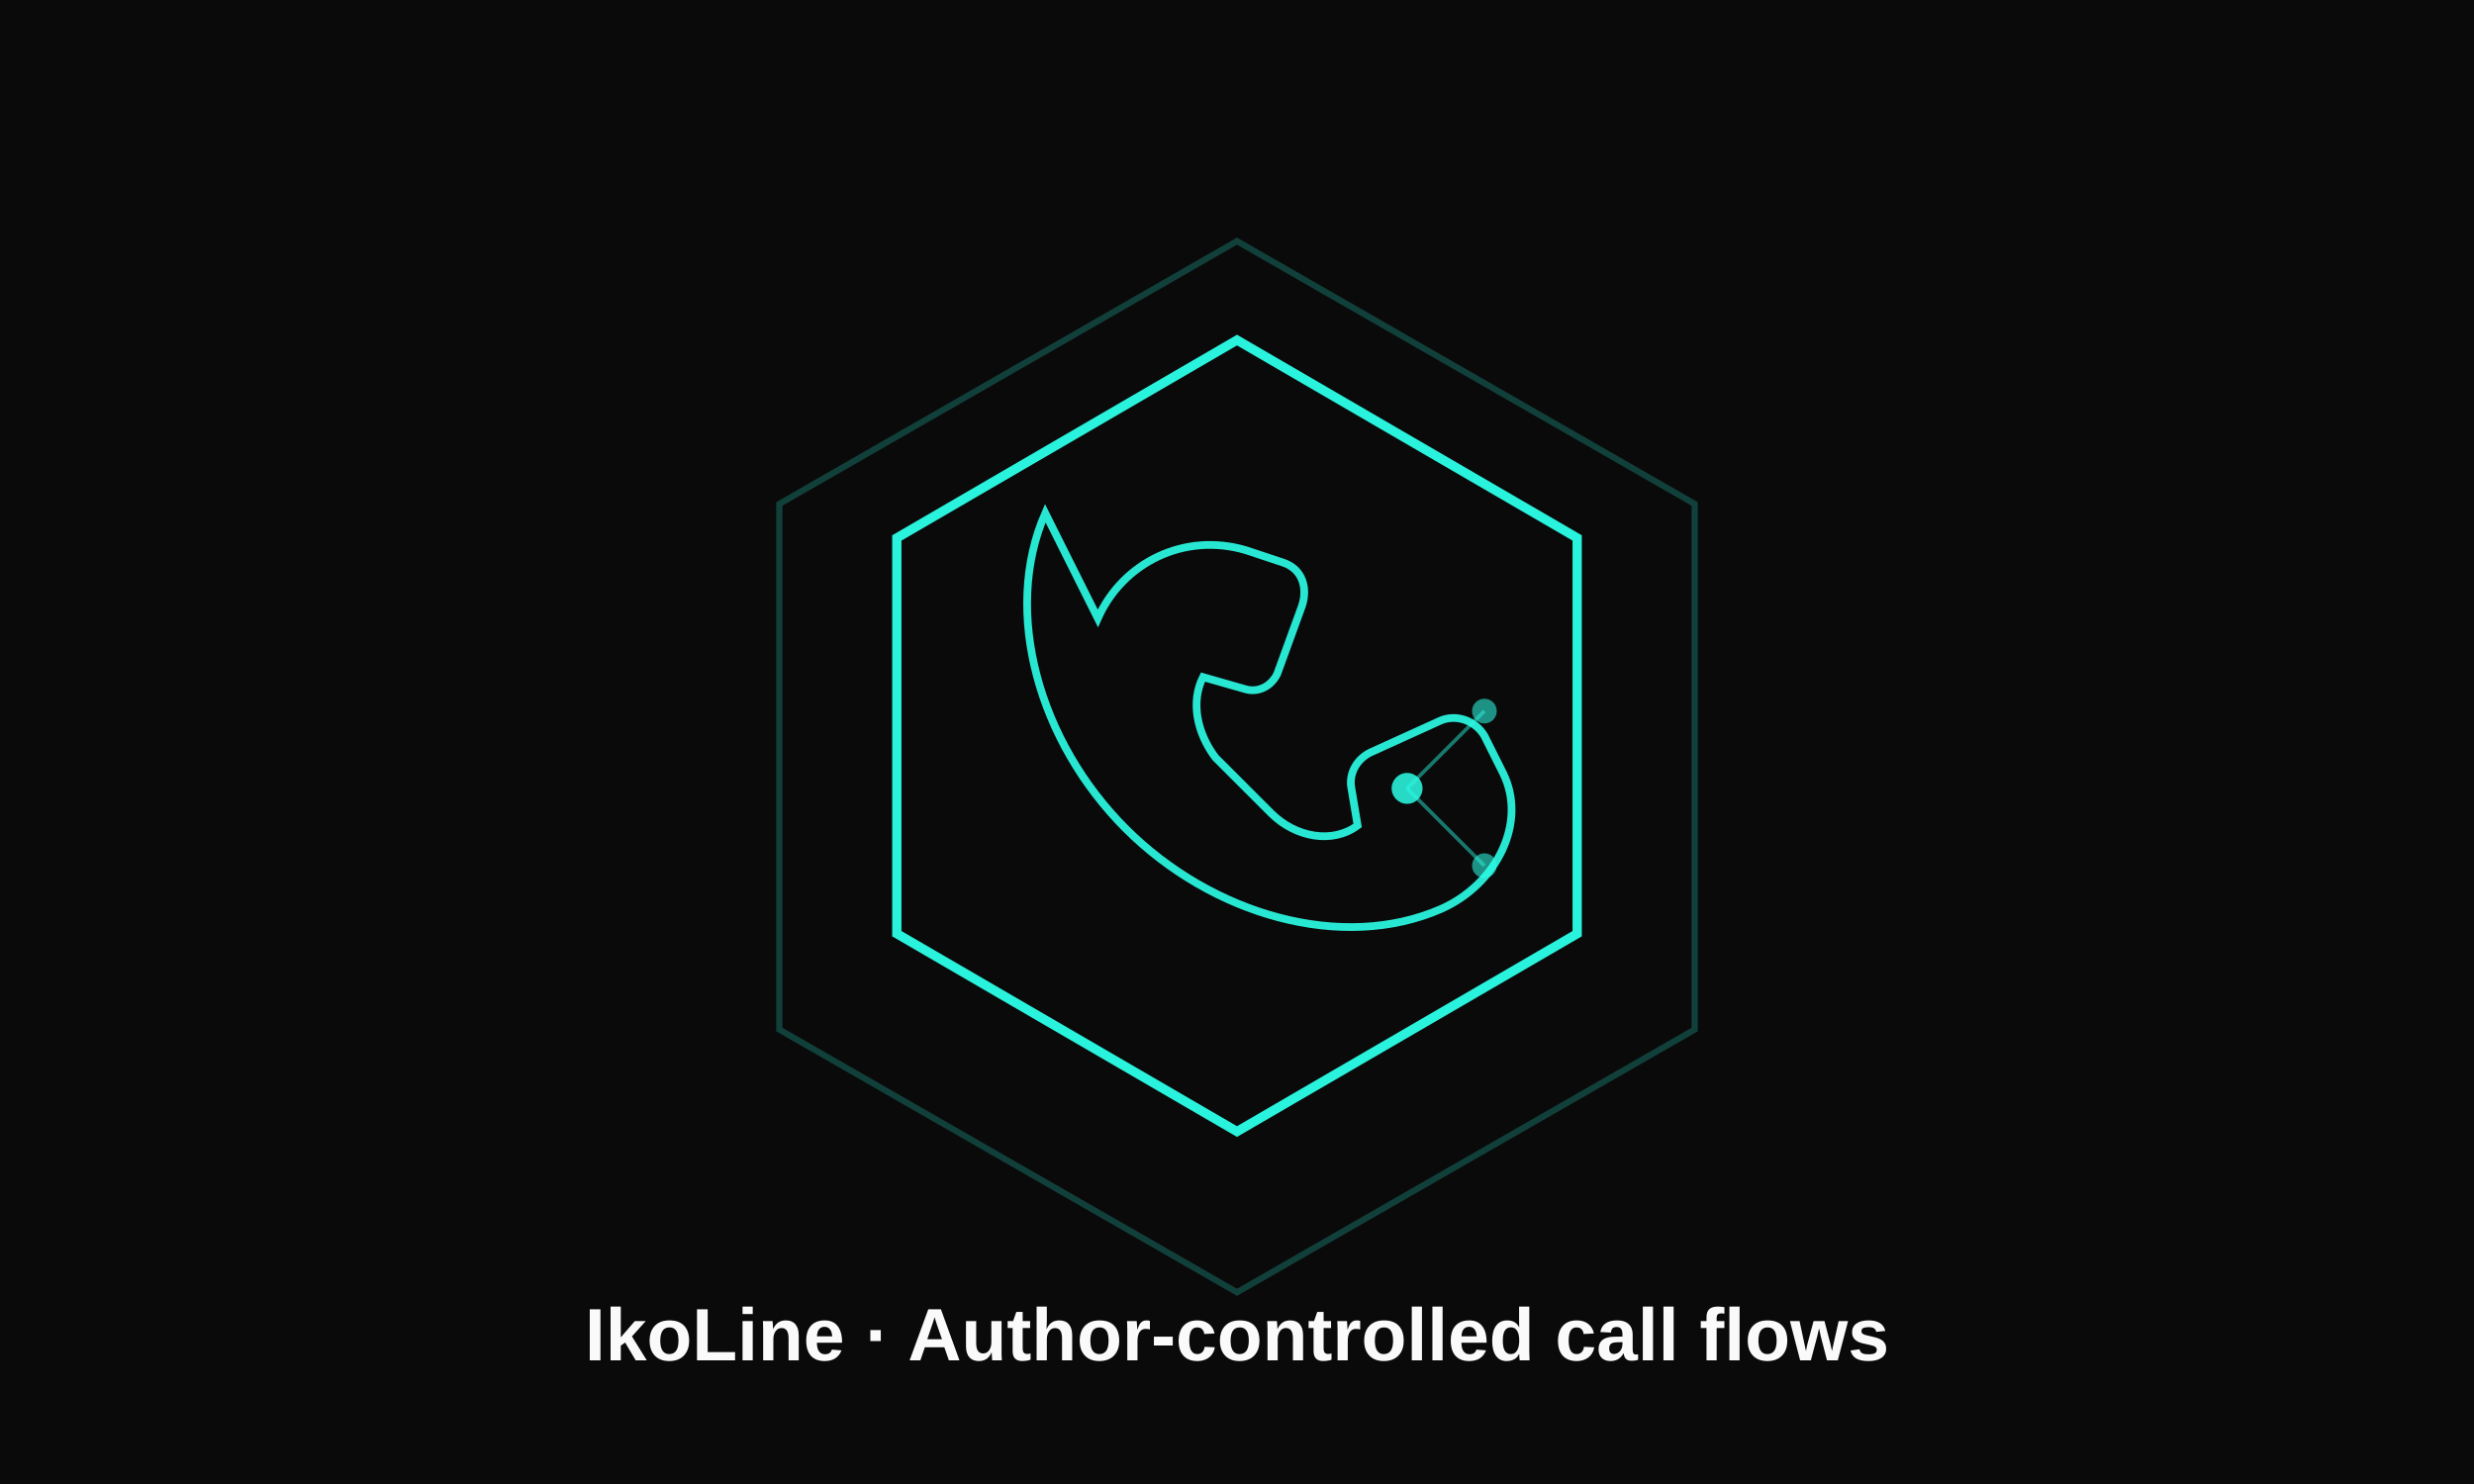
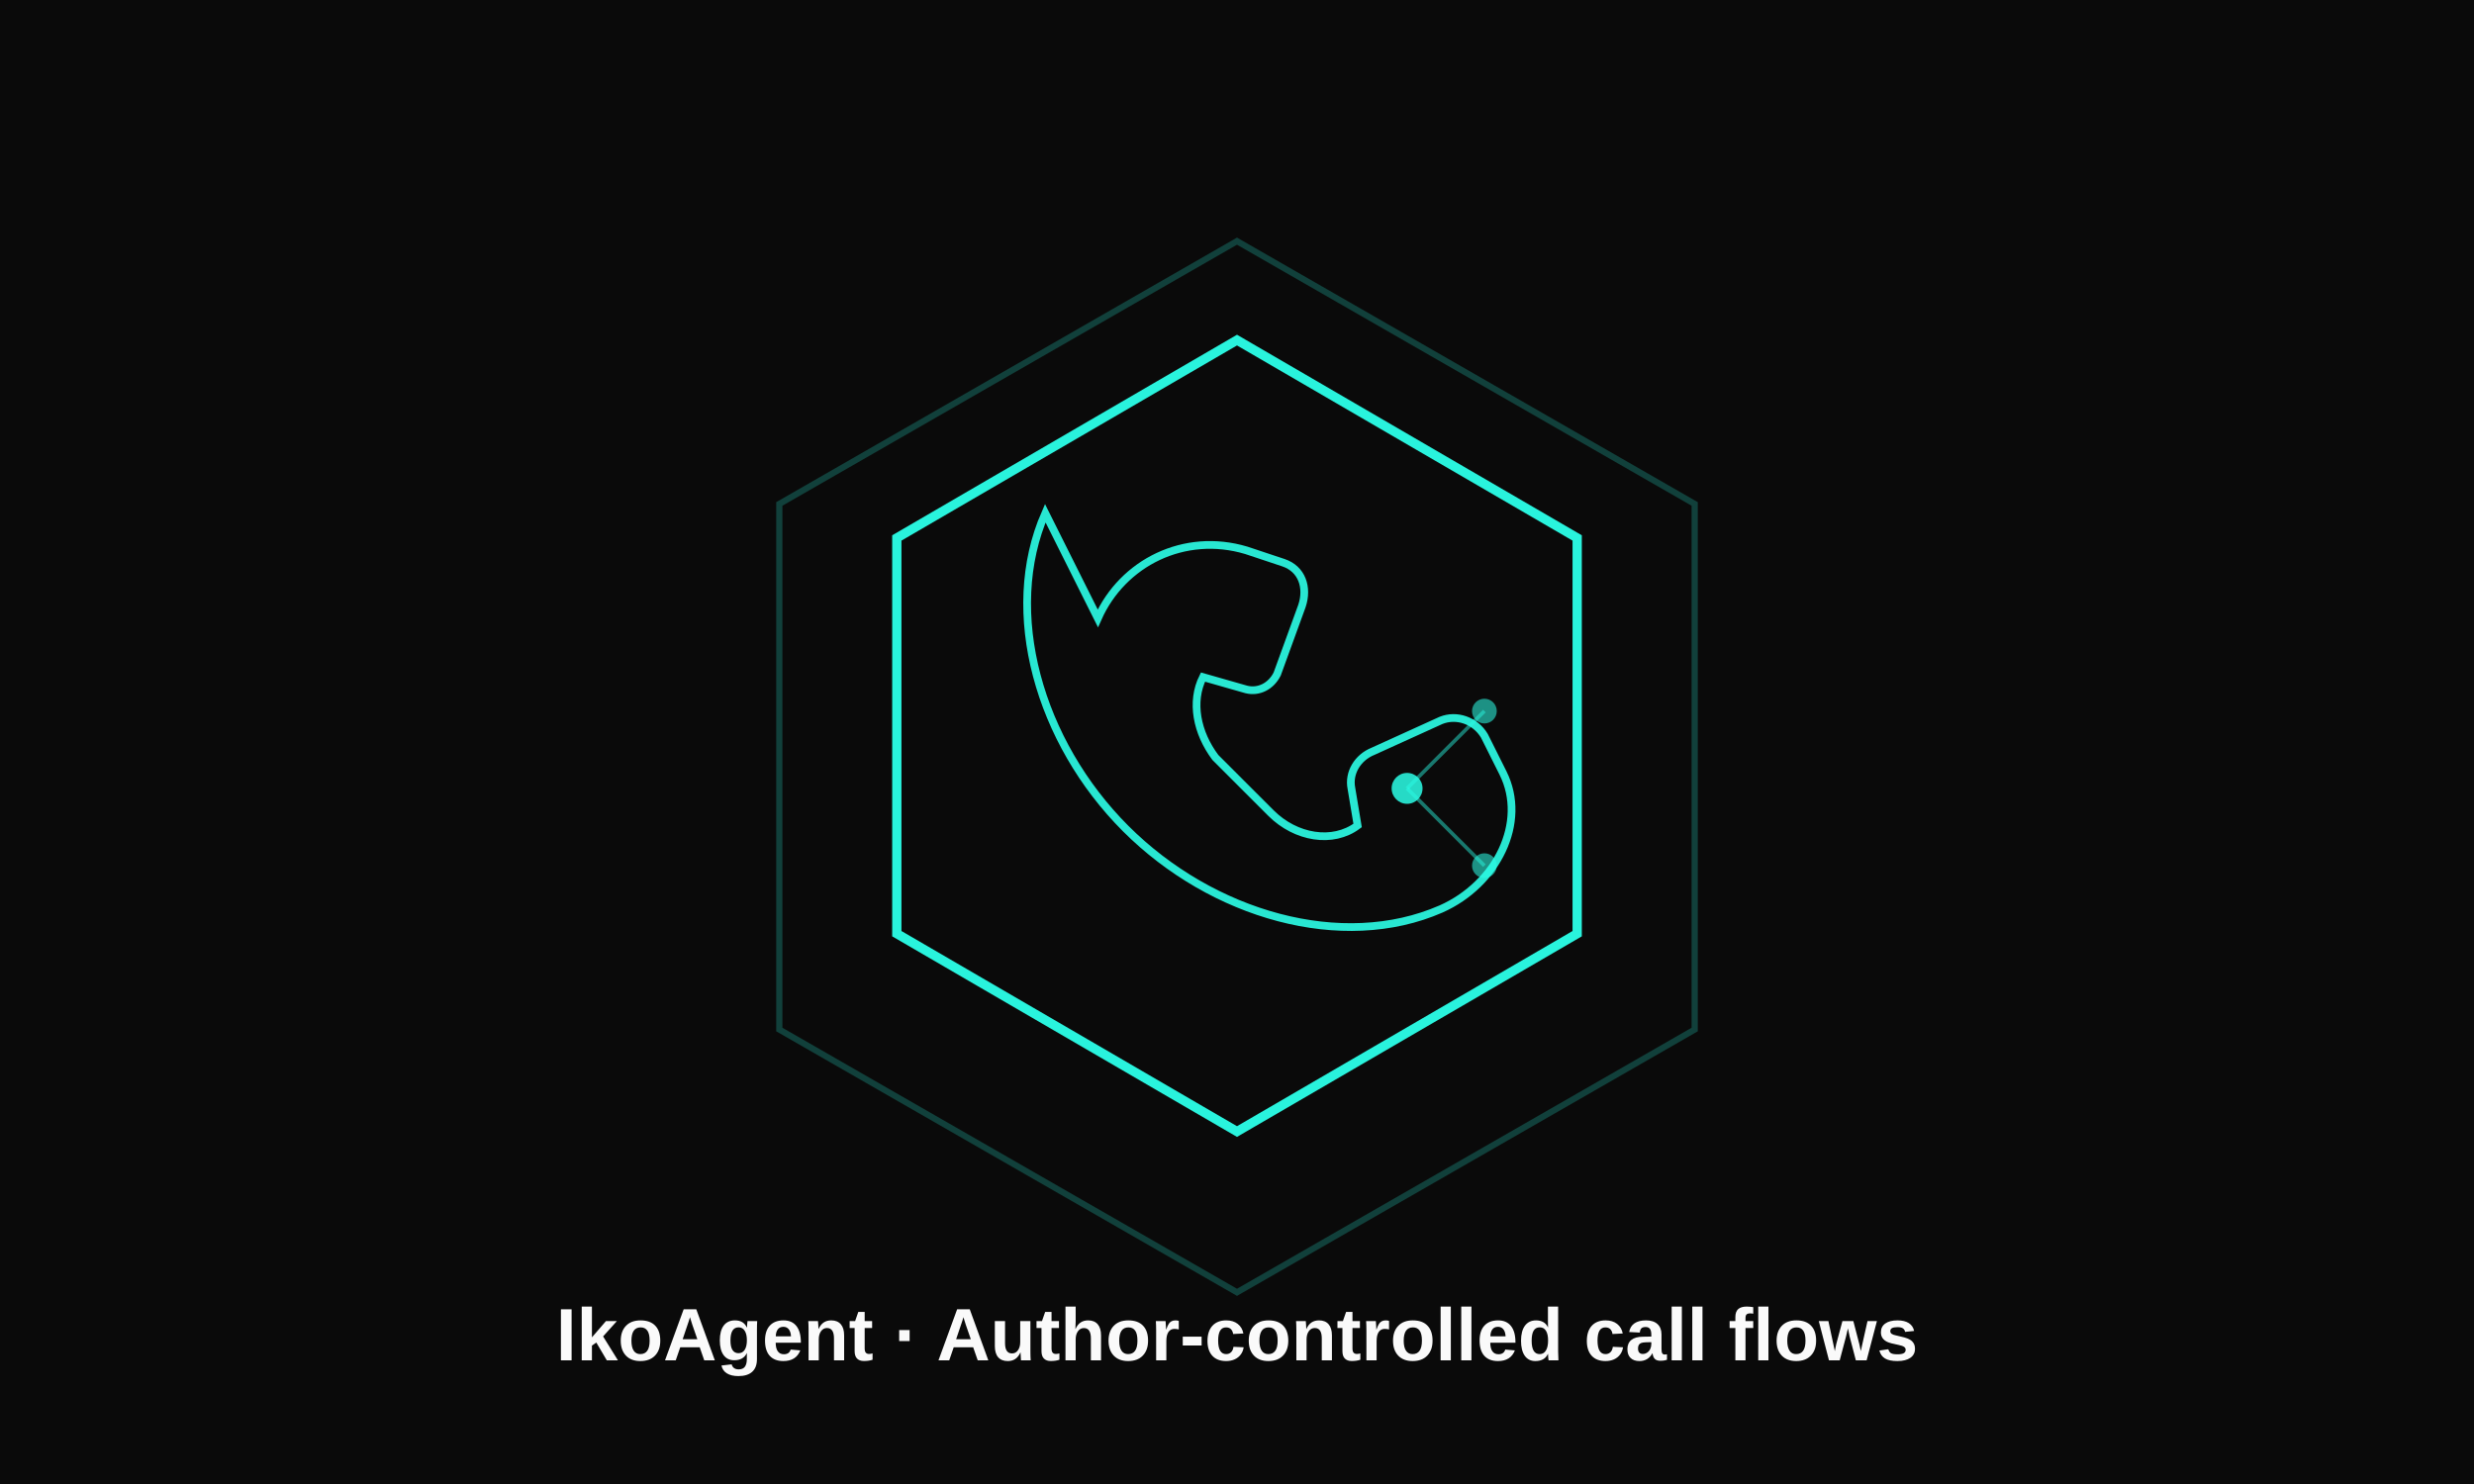
<svg xmlns="http://www.w3.org/2000/svg" width="800" height="480" viewBox="0 0 800 480" fill="none">
  <rect width="800" height="480" fill="#0a0a0a" />
  <polygon points="400,78 548,163 548,333 400,418 252,333 252,163" stroke="#2bffe8" stroke-width="2" opacity="0.22" fill="none" />
  <polygon points="400,110 510,174 510,302 400,366 290,302 290,174" stroke="#2bffe8" stroke-width="3" opacity="0.95" fill="none" />
  <path d="M355 200c8-18 28-28 48-22l12 4c6 2 8 8 6 14l-8 22c-2 4-6 6-10 5l-14-4c-4 8-2 18 4 26l18 18c8 8 20 10 28 4l-2-12c-1-5 2-10 7-12l22-10c5-2 11 0 14 5l6 12c8 16-2 36-20 44-32 14-74 2-102-26s-40-70-26-102z" stroke="#2bffe8" stroke-width="2.5" fill="none" opacity="0.9" />
  <circle cx="455" cy="255" r="5" fill="#2bffe8" opacity="0.85" />
  <circle cx="480" cy="230" r="4" fill="#2bffe8" opacity="0.55" />
  <circle cx="480" cy="280" r="4" fill="#2bffe8" opacity="0.55" />
  <line x1="455" y1="255" x2="480" y2="230" stroke="#2bffe8" stroke-width="1.2" opacity="0.45" />
  <line x1="455" y1="255" x2="480" y2="280" stroke="#2bffe8" stroke-width="1.2" opacity="0.45" />
-   <text x="400" y="440" text-anchor="middle" fill="#fafafa" font-family="Arial, sans-serif" font-size="24" font-weight="700">IkoLine · Author-controlled call flows</text>
+   <text x="400" y="440" text-anchor="middle" fill="#fafafa" font-family="Arial, sans-serif" font-size="24" font-weight="700">IkoAgent · Author-controlled call flows</text>
</svg>
